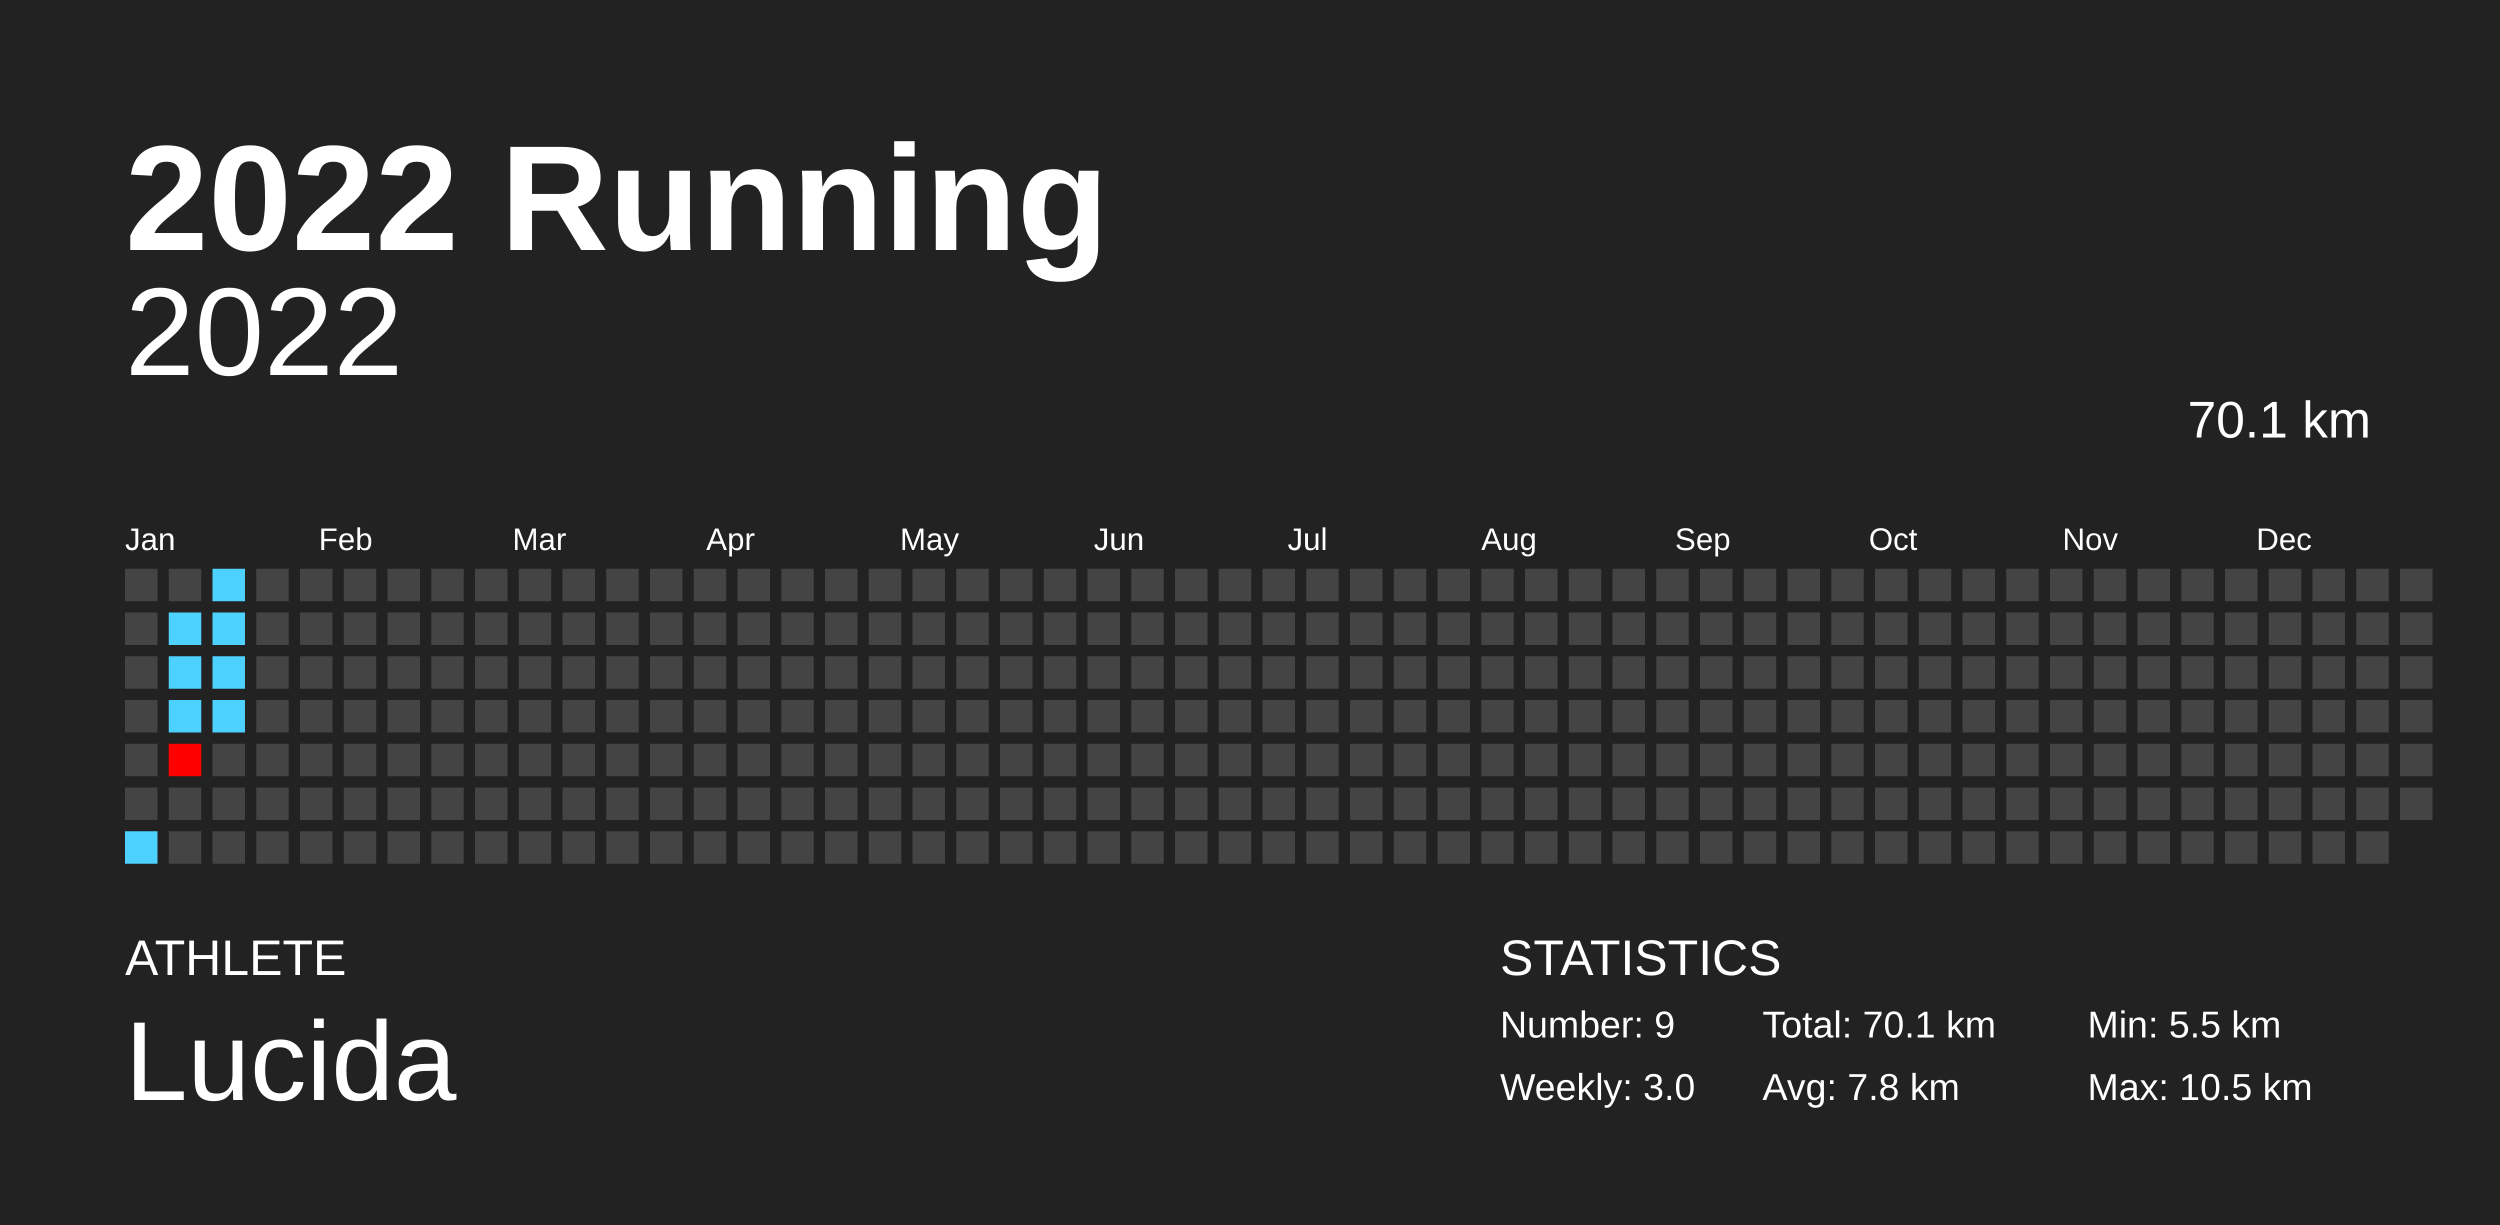
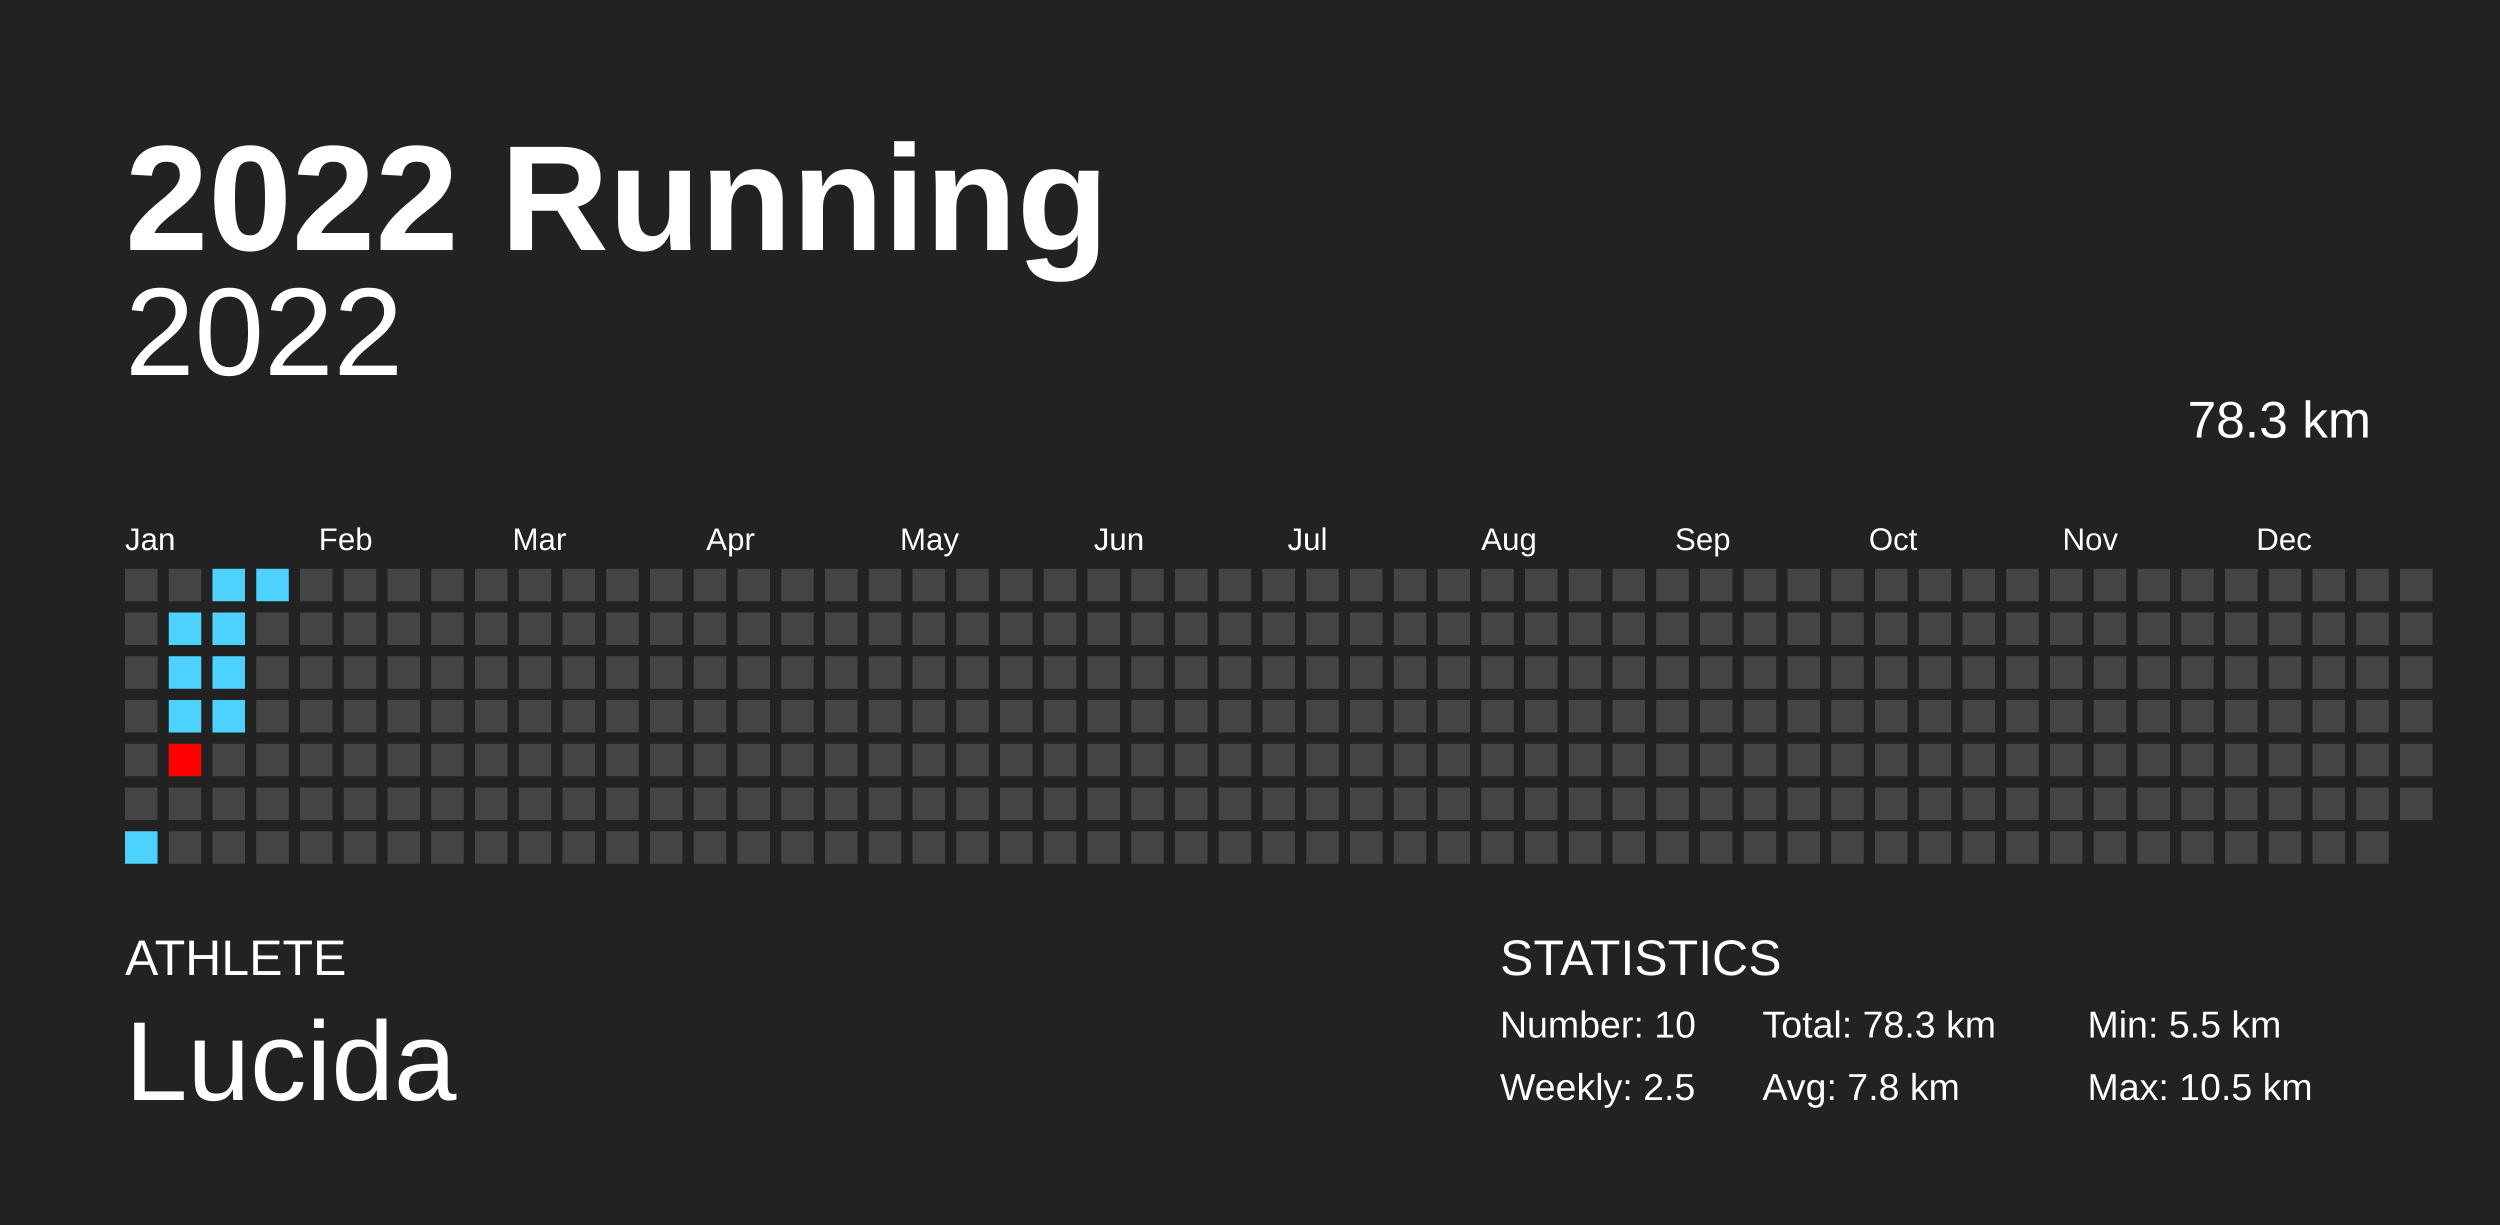
<svg xmlns="http://www.w3.org/2000/svg" baseProfile="full" height="98mm" version="1.1" viewBox="0,0,200,98" width="200mm">
  <defs />
  <rect fill="#222222" height="98" width="200" x="0" y="0" />
  <text fill="#FFFFFF" style="font-size:12px; font-family:Arial; font-weight:bold;" x="10" y="20">2022 Running</text>
  <text fill="#FFFFFF" style="font-size:4px; font-family:Arial" x="10" y="78">ATHLETE</text>
  <text fill="#FFFFFF" style="font-size:9px; font-family:Arial" x="10" y="88">Lucida</text>
  <text fill="#FFFFFF" style="font-size:4px; font-family:Arial" x="120" y="78">STATISTICS</text>
-   <text fill="#FFFFFF" style="font-size:3px; font-family:Arial" x="120" y="83">Number: 9</text>
-   <text fill="#FFFFFF" style="font-size:3px; font-family:Arial" x="120" y="88">Weekly: 3.0</text>
-   <text fill="#FFFFFF" style="font-size:3px; font-family:Arial" x="141" y="83">Total: 70.1 km</text>
+   <text fill="#FFFFFF" style="font-size:3px; font-family:Arial" x="120" y="83">Number: 10</text>
+   <text fill="#FFFFFF" style="font-size:3px; font-family:Arial" x="120" y="88">Weekly: 2.5</text>
+   <text fill="#FFFFFF" style="font-size:3px; font-family:Arial" x="141" y="83">Total: 78.3 km</text>
  <text fill="#FFFFFF" style="font-size:3px; font-family:Arial" x="141" y="88">Avg: 7.8 km</text>
  <text fill="#FFFFFF" style="font-size:3px; font-family:Arial" x="167" y="83">Min: 5.5 km</text>
  <text fill="#FFFFFF" style="font-size:3px; font-family:Arial" x="167" y="88">Max: 10.5 km</text>
  <text alignment-baseline="hanging" fill="#FFFFFF" style="font-size:10.0px; font-family:Arial;" x="10" y="30">2022</text>
-   <text alignment-baseline="hanging" fill="#FFFFFF" style="font-size:4.125px; font-family:Arial;" x="175" y="35">70.1 km</text>
+   <text alignment-baseline="hanging" fill="#FFFFFF" style="font-size:4.125px; font-family:Arial;" x="175" y="35">78.3 km</text>
  <text fill="#FFFFFF" style="font-size:2.5px; font-family:Arial" x="10.0" y="44">Jan</text>
  <text fill="#FFFFFF" style="font-size:2.5px; font-family:Arial" x="25.5" y="44">Feb</text>
  <text fill="#FFFFFF" style="font-size:2.5px; font-family:Arial" x="41.0" y="44">Mar</text>
  <text fill="#FFFFFF" style="font-size:2.5px; font-family:Arial" x="56.5" y="44">Apr</text>
  <text fill="#FFFFFF" style="font-size:2.5px; font-family:Arial" x="72.0" y="44">May</text>
  <text fill="#FFFFFF" style="font-size:2.5px; font-family:Arial" x="87.5" y="44">Jun</text>
  <text fill="#FFFFFF" style="font-size:2.5px; font-family:Arial" x="103.0" y="44">Jul</text>
  <text fill="#FFFFFF" style="font-size:2.5px; font-family:Arial" x="118.5" y="44">Aug</text>
  <text fill="#FFFFFF" style="font-size:2.5px; font-family:Arial" x="134.0" y="44">Sep</text>
  <text fill="#FFFFFF" style="font-size:2.5px; font-family:Arial" x="149.5" y="44">Oct</text>
  <text fill="#FFFFFF" style="font-size:2.5px; font-family:Arial" x="165.0" y="44">Nov</text>
  <text fill="#FFFFFF" style="font-size:2.5px; font-family:Arial" x="180.5" y="44">Dec</text>
  <rect fill="#444444" height="2.6" width="2.6" x="10.0" y="45.5" />
  <rect fill="#444444" height="2.6" width="2.6" x="10.0" y="49.0" />
  <rect fill="#444444" height="2.6" width="2.6" x="10.0" y="52.5" />
  <rect fill="#444444" height="2.6" width="2.6" x="10.0" y="56.0" />
  <rect fill="#444444" height="2.6" width="2.6" x="10.0" y="59.5" />
  <rect fill="#444444" height="2.6" width="2.6" x="10.0" y="63.0" />
  <rect fill="#4dd2ff" height="2.6" width="2.6" x="10.0" y="66.5" />
  <rect fill="#444444" height="2.6" width="2.6" x="13.5" y="45.5" />
  <rect fill="#4dd2ff" height="2.6" width="2.6" x="13.5" y="49.0" />
  <rect fill="#4dd2ff" height="2.6" width="2.6" x="13.5" y="52.5" />
  <rect fill="#4dd2ff" height="2.6" width="2.6" x="13.5" y="56.0" />
  <rect fill="#ff0000" height="2.6" width="2.6" x="13.5" y="59.5" />
  <rect fill="#444444" height="2.6" width="2.6" x="13.5" y="63.0" />
  <rect fill="#444444" height="2.6" width="2.6" x="13.5" y="66.5" />
  <rect fill="#4dd2ff" height="2.6" width="2.6" x="17.0" y="45.5" />
  <rect fill="#4dd2ff" height="2.6" width="2.6" x="17.0" y="49.0" />
  <rect fill="#4dd2ff" height="2.6" width="2.6" x="17.0" y="52.5" />
  <rect fill="#4dd2ff" height="2.6" width="2.6" x="17.0" y="56.0" />
  <rect fill="#444444" height="2.6" width="2.6" x="17.0" y="59.5" />
  <rect fill="#444444" height="2.6" width="2.6" x="17.0" y="63.0" />
  <rect fill="#444444" height="2.6" width="2.6" x="17.0" y="66.5" />
-   <rect fill="#444444" height="2.6" width="2.6" x="20.5" y="45.5" />
+   <rect fill="#4dd2ff" height="2.6" width="2.6" x="20.5" y="45.5" />
  <rect fill="#444444" height="2.6" width="2.6" x="20.5" y="49.0" />
  <rect fill="#444444" height="2.6" width="2.6" x="20.5" y="52.5" />
  <rect fill="#444444" height="2.6" width="2.6" x="20.5" y="56.0" />
  <rect fill="#444444" height="2.6" width="2.6" x="20.5" y="59.5" />
  <rect fill="#444444" height="2.6" width="2.6" x="20.5" y="63.0" />
  <rect fill="#444444" height="2.6" width="2.6" x="20.5" y="66.5" />
  <rect fill="#444444" height="2.6" width="2.6" x="24.0" y="45.5" />
  <rect fill="#444444" height="2.6" width="2.6" x="24.0" y="49.0" />
  <rect fill="#444444" height="2.6" width="2.6" x="24.0" y="52.5" />
  <rect fill="#444444" height="2.6" width="2.6" x="24.0" y="56.0" />
  <rect fill="#444444" height="2.6" width="2.6" x="24.0" y="59.5" />
  <rect fill="#444444" height="2.6" width="2.6" x="24.0" y="63.0" />
  <rect fill="#444444" height="2.6" width="2.6" x="24.0" y="66.5" />
  <rect fill="#444444" height="2.6" width="2.6" x="27.5" y="45.5" />
  <rect fill="#444444" height="2.6" width="2.6" x="27.5" y="49.0" />
  <rect fill="#444444" height="2.6" width="2.6" x="27.5" y="52.5" />
  <rect fill="#444444" height="2.6" width="2.6" x="27.5" y="56.0" />
  <rect fill="#444444" height="2.6" width="2.6" x="27.5" y="59.5" />
  <rect fill="#444444" height="2.6" width="2.6" x="27.5" y="63.0" />
  <rect fill="#444444" height="2.6" width="2.6" x="27.5" y="66.5" />
  <rect fill="#444444" height="2.6" width="2.6" x="31.0" y="45.5" />
  <rect fill="#444444" height="2.6" width="2.6" x="31.0" y="49.0" />
  <rect fill="#444444" height="2.6" width="2.6" x="31.0" y="52.5" />
  <rect fill="#444444" height="2.6" width="2.6" x="31.0" y="56.0" />
  <rect fill="#444444" height="2.6" width="2.6" x="31.0" y="59.5" />
  <rect fill="#444444" height="2.6" width="2.6" x="31.0" y="63.0" />
  <rect fill="#444444" height="2.6" width="2.6" x="31.0" y="66.5" />
  <rect fill="#444444" height="2.6" width="2.6" x="34.5" y="45.5" />
  <rect fill="#444444" height="2.6" width="2.6" x="34.5" y="49.0" />
  <rect fill="#444444" height="2.6" width="2.6" x="34.5" y="52.5" />
  <rect fill="#444444" height="2.6" width="2.6" x="34.5" y="56.0" />
  <rect fill="#444444" height="2.6" width="2.6" x="34.5" y="59.5" />
  <rect fill="#444444" height="2.6" width="2.6" x="34.5" y="63.0" />
  <rect fill="#444444" height="2.6" width="2.6" x="34.5" y="66.5" />
  <rect fill="#444444" height="2.6" width="2.6" x="38.0" y="45.5" />
  <rect fill="#444444" height="2.6" width="2.6" x="38.0" y="49.0" />
  <rect fill="#444444" height="2.6" width="2.6" x="38.0" y="52.5" />
  <rect fill="#444444" height="2.6" width="2.6" x="38.0" y="56.0" />
  <rect fill="#444444" height="2.6" width="2.6" x="38.0" y="59.5" />
  <rect fill="#444444" height="2.6" width="2.6" x="38.0" y="63.0" />
  <rect fill="#444444" height="2.6" width="2.6" x="38.0" y="66.5" />
  <rect fill="#444444" height="2.6" width="2.6" x="41.5" y="45.5" />
  <rect fill="#444444" height="2.6" width="2.6" x="41.5" y="49.0" />
  <rect fill="#444444" height="2.6" width="2.6" x="41.5" y="52.5" />
  <rect fill="#444444" height="2.6" width="2.6" x="41.5" y="56.0" />
  <rect fill="#444444" height="2.6" width="2.6" x="41.5" y="59.5" />
  <rect fill="#444444" height="2.6" width="2.6" x="41.5" y="63.0" />
  <rect fill="#444444" height="2.6" width="2.6" x="41.5" y="66.5" />
  <rect fill="#444444" height="2.6" width="2.6" x="45.0" y="45.5" />
  <rect fill="#444444" height="2.6" width="2.6" x="45.0" y="49.0" />
  <rect fill="#444444" height="2.6" width="2.6" x="45.0" y="52.5" />
  <rect fill="#444444" height="2.6" width="2.6" x="45.0" y="56.0" />
  <rect fill="#444444" height="2.6" width="2.6" x="45.0" y="59.5" />
  <rect fill="#444444" height="2.6" width="2.6" x="45.0" y="63.0" />
  <rect fill="#444444" height="2.6" width="2.6" x="45.0" y="66.5" />
  <rect fill="#444444" height="2.6" width="2.6" x="48.5" y="45.5" />
  <rect fill="#444444" height="2.6" width="2.6" x="48.5" y="49.0" />
  <rect fill="#444444" height="2.6" width="2.6" x="48.5" y="52.5" />
  <rect fill="#444444" height="2.6" width="2.6" x="48.5" y="56.0" />
  <rect fill="#444444" height="2.6" width="2.6" x="48.5" y="59.5" />
  <rect fill="#444444" height="2.6" width="2.6" x="48.5" y="63.0" />
  <rect fill="#444444" height="2.6" width="2.6" x="48.5" y="66.5" />
  <rect fill="#444444" height="2.6" width="2.6" x="52.0" y="45.5" />
  <rect fill="#444444" height="2.6" width="2.6" x="52.0" y="49.0" />
  <rect fill="#444444" height="2.6" width="2.6" x="52.0" y="52.5" />
  <rect fill="#444444" height="2.6" width="2.6" x="52.0" y="56.0" />
  <rect fill="#444444" height="2.6" width="2.6" x="52.0" y="59.5" />
  <rect fill="#444444" height="2.6" width="2.6" x="52.0" y="63.0" />
  <rect fill="#444444" height="2.6" width="2.6" x="52.0" y="66.5" />
  <rect fill="#444444" height="2.6" width="2.6" x="55.5" y="45.5" />
  <rect fill="#444444" height="2.6" width="2.6" x="55.5" y="49.0" />
  <rect fill="#444444" height="2.6" width="2.6" x="55.5" y="52.5" />
  <rect fill="#444444" height="2.6" width="2.6" x="55.5" y="56.0" />
  <rect fill="#444444" height="2.6" width="2.6" x="55.5" y="59.5" />
  <rect fill="#444444" height="2.6" width="2.6" x="55.5" y="63.0" />
  <rect fill="#444444" height="2.6" width="2.6" x="55.5" y="66.5" />
  <rect fill="#444444" height="2.6" width="2.6" x="59.0" y="45.5" />
  <rect fill="#444444" height="2.6" width="2.6" x="59.0" y="49.0" />
  <rect fill="#444444" height="2.6" width="2.6" x="59.0" y="52.5" />
  <rect fill="#444444" height="2.6" width="2.6" x="59.0" y="56.0" />
  <rect fill="#444444" height="2.6" width="2.6" x="59.0" y="59.5" />
  <rect fill="#444444" height="2.6" width="2.6" x="59.0" y="63.0" />
  <rect fill="#444444" height="2.6" width="2.6" x="59.0" y="66.5" />
  <rect fill="#444444" height="2.6" width="2.6" x="62.5" y="45.5" />
  <rect fill="#444444" height="2.6" width="2.6" x="62.5" y="49.0" />
  <rect fill="#444444" height="2.6" width="2.6" x="62.5" y="52.5" />
  <rect fill="#444444" height="2.6" width="2.6" x="62.5" y="56.0" />
  <rect fill="#444444" height="2.6" width="2.6" x="62.5" y="59.5" />
  <rect fill="#444444" height="2.6" width="2.6" x="62.5" y="63.0" />
  <rect fill="#444444" height="2.6" width="2.6" x="62.5" y="66.5" />
  <rect fill="#444444" height="2.6" width="2.6" x="66.0" y="45.5" />
  <rect fill="#444444" height="2.6" width="2.6" x="66.0" y="49.0" />
  <rect fill="#444444" height="2.6" width="2.6" x="66.0" y="52.5" />
  <rect fill="#444444" height="2.6" width="2.6" x="66.0" y="56.0" />
  <rect fill="#444444" height="2.6" width="2.6" x="66.0" y="59.5" />
  <rect fill="#444444" height="2.6" width="2.6" x="66.0" y="63.0" />
  <rect fill="#444444" height="2.6" width="2.6" x="66.0" y="66.5" />
  <rect fill="#444444" height="2.6" width="2.6" x="69.5" y="45.5" />
  <rect fill="#444444" height="2.6" width="2.6" x="69.5" y="49.0" />
  <rect fill="#444444" height="2.6" width="2.6" x="69.5" y="52.5" />
  <rect fill="#444444" height="2.6" width="2.6" x="69.5" y="56.0" />
  <rect fill="#444444" height="2.6" width="2.6" x="69.5" y="59.5" />
  <rect fill="#444444" height="2.6" width="2.6" x="69.5" y="63.0" />
  <rect fill="#444444" height="2.6" width="2.6" x="69.5" y="66.5" />
  <rect fill="#444444" height="2.6" width="2.6" x="73.0" y="45.5" />
  <rect fill="#444444" height="2.6" width="2.6" x="73.0" y="49.0" />
  <rect fill="#444444" height="2.6" width="2.6" x="73.0" y="52.5" />
  <rect fill="#444444" height="2.6" width="2.6" x="73.0" y="56.0" />
  <rect fill="#444444" height="2.6" width="2.6" x="73.0" y="59.5" />
  <rect fill="#444444" height="2.6" width="2.6" x="73.0" y="63.0" />
  <rect fill="#444444" height="2.6" width="2.6" x="73.0" y="66.5" />
  <rect fill="#444444" height="2.6" width="2.6" x="76.5" y="45.5" />
  <rect fill="#444444" height="2.6" width="2.6" x="76.5" y="49.0" />
  <rect fill="#444444" height="2.6" width="2.6" x="76.5" y="52.5" />
  <rect fill="#444444" height="2.6" width="2.6" x="76.5" y="56.0" />
  <rect fill="#444444" height="2.6" width="2.6" x="76.5" y="59.5" />
  <rect fill="#444444" height="2.6" width="2.6" x="76.5" y="63.0" />
  <rect fill="#444444" height="2.6" width="2.6" x="76.5" y="66.5" />
  <rect fill="#444444" height="2.6" width="2.6" x="80.0" y="45.5" />
  <rect fill="#444444" height="2.6" width="2.6" x="80.0" y="49.0" />
  <rect fill="#444444" height="2.6" width="2.6" x="80.0" y="52.5" />
  <rect fill="#444444" height="2.6" width="2.6" x="80.0" y="56.0" />
  <rect fill="#444444" height="2.6" width="2.6" x="80.0" y="59.5" />
  <rect fill="#444444" height="2.6" width="2.6" x="80.0" y="63.0" />
  <rect fill="#444444" height="2.6" width="2.6" x="80.0" y="66.5" />
  <rect fill="#444444" height="2.6" width="2.6" x="83.5" y="45.5" />
  <rect fill="#444444" height="2.6" width="2.6" x="83.5" y="49.0" />
  <rect fill="#444444" height="2.6" width="2.6" x="83.5" y="52.5" />
  <rect fill="#444444" height="2.6" width="2.6" x="83.5" y="56.0" />
  <rect fill="#444444" height="2.6" width="2.6" x="83.5" y="59.5" />
  <rect fill="#444444" height="2.6" width="2.6" x="83.5" y="63.0" />
  <rect fill="#444444" height="2.6" width="2.6" x="83.5" y="66.5" />
  <rect fill="#444444" height="2.6" width="2.6" x="87.0" y="45.5" />
  <rect fill="#444444" height="2.6" width="2.6" x="87.0" y="49.0" />
  <rect fill="#444444" height="2.6" width="2.6" x="87.0" y="52.5" />
  <rect fill="#444444" height="2.6" width="2.6" x="87.0" y="56.0" />
  <rect fill="#444444" height="2.6" width="2.6" x="87.0" y="59.5" />
  <rect fill="#444444" height="2.6" width="2.6" x="87.0" y="63.0" />
  <rect fill="#444444" height="2.6" width="2.6" x="87.0" y="66.5" />
  <rect fill="#444444" height="2.6" width="2.6" x="90.5" y="45.5" />
  <rect fill="#444444" height="2.6" width="2.6" x="90.5" y="49.0" />
  <rect fill="#444444" height="2.6" width="2.6" x="90.5" y="52.5" />
  <rect fill="#444444" height="2.6" width="2.6" x="90.5" y="56.0" />
  <rect fill="#444444" height="2.6" width="2.6" x="90.5" y="59.5" />
  <rect fill="#444444" height="2.6" width="2.6" x="90.5" y="63.0" />
  <rect fill="#444444" height="2.6" width="2.6" x="90.5" y="66.5" />
  <rect fill="#444444" height="2.6" width="2.6" x="94.0" y="45.5" />
  <rect fill="#444444" height="2.6" width="2.6" x="94.0" y="49.0" />
  <rect fill="#444444" height="2.6" width="2.6" x="94.0" y="52.5" />
  <rect fill="#444444" height="2.6" width="2.6" x="94.0" y="56.0" />
  <rect fill="#444444" height="2.6" width="2.6" x="94.0" y="59.5" />
  <rect fill="#444444" height="2.6" width="2.6" x="94.0" y="63.0" />
  <rect fill="#444444" height="2.6" width="2.6" x="94.0" y="66.5" />
  <rect fill="#444444" height="2.6" width="2.6" x="97.5" y="45.5" />
  <rect fill="#444444" height="2.6" width="2.6" x="97.5" y="49.0" />
  <rect fill="#444444" height="2.6" width="2.6" x="97.5" y="52.5" />
  <rect fill="#444444" height="2.6" width="2.6" x="97.5" y="56.0" />
  <rect fill="#444444" height="2.6" width="2.6" x="97.5" y="59.5" />
  <rect fill="#444444" height="2.6" width="2.6" x="97.5" y="63.0" />
  <rect fill="#444444" height="2.6" width="2.6" x="97.5" y="66.5" />
  <rect fill="#444444" height="2.6" width="2.6" x="101.0" y="45.5" />
  <rect fill="#444444" height="2.6" width="2.6" x="101.0" y="49.0" />
  <rect fill="#444444" height="2.6" width="2.6" x="101.0" y="52.5" />
  <rect fill="#444444" height="2.6" width="2.6" x="101.0" y="56.0" />
  <rect fill="#444444" height="2.6" width="2.6" x="101.0" y="59.5" />
  <rect fill="#444444" height="2.6" width="2.6" x="101.0" y="63.0" />
  <rect fill="#444444" height="2.6" width="2.6" x="101.0" y="66.5" />
  <rect fill="#444444" height="2.6" width="2.6" x="104.5" y="45.5" />
  <rect fill="#444444" height="2.6" width="2.6" x="104.5" y="49.0" />
  <rect fill="#444444" height="2.6" width="2.6" x="104.5" y="52.5" />
  <rect fill="#444444" height="2.6" width="2.6" x="104.5" y="56.0" />
  <rect fill="#444444" height="2.6" width="2.6" x="104.5" y="59.5" />
  <rect fill="#444444" height="2.6" width="2.6" x="104.5" y="63.0" />
  <rect fill="#444444" height="2.6" width="2.6" x="104.5" y="66.5" />
  <rect fill="#444444" height="2.6" width="2.6" x="108.0" y="45.5" />
  <rect fill="#444444" height="2.6" width="2.6" x="108.0" y="49.0" />
  <rect fill="#444444" height="2.6" width="2.6" x="108.0" y="52.5" />
  <rect fill="#444444" height="2.6" width="2.6" x="108.0" y="56.0" />
  <rect fill="#444444" height="2.6" width="2.6" x="108.0" y="59.5" />
  <rect fill="#444444" height="2.6" width="2.6" x="108.0" y="63.0" />
  <rect fill="#444444" height="2.6" width="2.6" x="108.0" y="66.5" />
  <rect fill="#444444" height="2.6" width="2.6" x="111.5" y="45.5" />
  <rect fill="#444444" height="2.6" width="2.6" x="111.5" y="49.0" />
  <rect fill="#444444" height="2.6" width="2.6" x="111.5" y="52.5" />
  <rect fill="#444444" height="2.6" width="2.6" x="111.5" y="56.0" />
  <rect fill="#444444" height="2.6" width="2.6" x="111.5" y="59.5" />
  <rect fill="#444444" height="2.6" width="2.6" x="111.5" y="63.0" />
  <rect fill="#444444" height="2.6" width="2.6" x="111.5" y="66.5" />
  <rect fill="#444444" height="2.6" width="2.6" x="115.0" y="45.5" />
  <rect fill="#444444" height="2.6" width="2.6" x="115.0" y="49.0" />
  <rect fill="#444444" height="2.6" width="2.6" x="115.0" y="52.5" />
  <rect fill="#444444" height="2.6" width="2.6" x="115.0" y="56.0" />
  <rect fill="#444444" height="2.6" width="2.6" x="115.0" y="59.5" />
  <rect fill="#444444" height="2.6" width="2.6" x="115.0" y="63.0" />
  <rect fill="#444444" height="2.6" width="2.6" x="115.0" y="66.5" />
  <rect fill="#444444" height="2.6" width="2.6" x="118.5" y="45.5" />
  <rect fill="#444444" height="2.6" width="2.6" x="118.5" y="49.0" />
  <rect fill="#444444" height="2.6" width="2.6" x="118.5" y="52.5" />
  <rect fill="#444444" height="2.6" width="2.6" x="118.5" y="56.0" />
  <rect fill="#444444" height="2.6" width="2.6" x="118.5" y="59.5" />
  <rect fill="#444444" height="2.6" width="2.6" x="118.5" y="63.0" />
  <rect fill="#444444" height="2.6" width="2.6" x="118.5" y="66.5" />
  <rect fill="#444444" height="2.6" width="2.6" x="122.0" y="45.5" />
  <rect fill="#444444" height="2.6" width="2.6" x="122.0" y="49.0" />
  <rect fill="#444444" height="2.6" width="2.6" x="122.0" y="52.5" />
  <rect fill="#444444" height="2.6" width="2.6" x="122.0" y="56.0" />
  <rect fill="#444444" height="2.6" width="2.6" x="122.0" y="59.5" />
  <rect fill="#444444" height="2.6" width="2.6" x="122.0" y="63.0" />
  <rect fill="#444444" height="2.6" width="2.6" x="122.0" y="66.5" />
  <rect fill="#444444" height="2.6" width="2.6" x="125.5" y="45.5" />
  <rect fill="#444444" height="2.6" width="2.6" x="125.5" y="49.0" />
  <rect fill="#444444" height="2.6" width="2.6" x="125.5" y="52.5" />
  <rect fill="#444444" height="2.6" width="2.6" x="125.5" y="56.0" />
  <rect fill="#444444" height="2.6" width="2.6" x="125.5" y="59.5" />
  <rect fill="#444444" height="2.6" width="2.6" x="125.5" y="63.0" />
  <rect fill="#444444" height="2.6" width="2.6" x="125.5" y="66.5" />
  <rect fill="#444444" height="2.6" width="2.6" x="129.0" y="45.5" />
  <rect fill="#444444" height="2.6" width="2.6" x="129.0" y="49.0" />
  <rect fill="#444444" height="2.6" width="2.6" x="129.0" y="52.5" />
  <rect fill="#444444" height="2.6" width="2.6" x="129.0" y="56.0" />
  <rect fill="#444444" height="2.6" width="2.6" x="129.0" y="59.5" />
  <rect fill="#444444" height="2.6" width="2.6" x="129.0" y="63.0" />
  <rect fill="#444444" height="2.6" width="2.6" x="129.0" y="66.5" />
  <rect fill="#444444" height="2.6" width="2.6" x="132.5" y="45.5" />
  <rect fill="#444444" height="2.6" width="2.6" x="132.5" y="49.0" />
  <rect fill="#444444" height="2.6" width="2.6" x="132.5" y="52.5" />
  <rect fill="#444444" height="2.6" width="2.6" x="132.5" y="56.0" />
  <rect fill="#444444" height="2.6" width="2.6" x="132.5" y="59.5" />
  <rect fill="#444444" height="2.6" width="2.6" x="132.5" y="63.0" />
  <rect fill="#444444" height="2.6" width="2.6" x="132.5" y="66.5" />
  <rect fill="#444444" height="2.6" width="2.6" x="136.0" y="45.5" />
  <rect fill="#444444" height="2.6" width="2.6" x="136.0" y="49.0" />
  <rect fill="#444444" height="2.6" width="2.6" x="136.0" y="52.5" />
  <rect fill="#444444" height="2.6" width="2.6" x="136.0" y="56.0" />
  <rect fill="#444444" height="2.6" width="2.6" x="136.0" y="59.5" />
  <rect fill="#444444" height="2.6" width="2.6" x="136.0" y="63.0" />
  <rect fill="#444444" height="2.6" width="2.6" x="136.0" y="66.5" />
  <rect fill="#444444" height="2.6" width="2.6" x="139.5" y="45.5" />
  <rect fill="#444444" height="2.6" width="2.6" x="139.5" y="49.0" />
  <rect fill="#444444" height="2.6" width="2.6" x="139.5" y="52.5" />
  <rect fill="#444444" height="2.6" width="2.6" x="139.5" y="56.0" />
  <rect fill="#444444" height="2.6" width="2.6" x="139.5" y="59.5" />
  <rect fill="#444444" height="2.6" width="2.6" x="139.5" y="63.0" />
  <rect fill="#444444" height="2.6" width="2.6" x="139.5" y="66.5" />
  <rect fill="#444444" height="2.6" width="2.6" x="143.0" y="45.5" />
  <rect fill="#444444" height="2.6" width="2.6" x="143.0" y="49.0" />
  <rect fill="#444444" height="2.6" width="2.6" x="143.0" y="52.5" />
  <rect fill="#444444" height="2.6" width="2.6" x="143.0" y="56.0" />
  <rect fill="#444444" height="2.6" width="2.6" x="143.0" y="59.5" />
  <rect fill="#444444" height="2.6" width="2.6" x="143.0" y="63.0" />
  <rect fill="#444444" height="2.6" width="2.6" x="143.0" y="66.5" />
  <rect fill="#444444" height="2.6" width="2.6" x="146.5" y="45.5" />
  <rect fill="#444444" height="2.6" width="2.6" x="146.5" y="49.0" />
  <rect fill="#444444" height="2.6" width="2.6" x="146.5" y="52.5" />
  <rect fill="#444444" height="2.6" width="2.6" x="146.5" y="56.0" />
  <rect fill="#444444" height="2.6" width="2.6" x="146.5" y="59.5" />
  <rect fill="#444444" height="2.6" width="2.6" x="146.5" y="63.0" />
  <rect fill="#444444" height="2.6" width="2.6" x="146.5" y="66.5" />
  <rect fill="#444444" height="2.6" width="2.6" x="150.0" y="45.5" />
  <rect fill="#444444" height="2.6" width="2.6" x="150.0" y="49.0" />
  <rect fill="#444444" height="2.6" width="2.6" x="150.0" y="52.5" />
  <rect fill="#444444" height="2.6" width="2.6" x="150.0" y="56.0" />
  <rect fill="#444444" height="2.6" width="2.6" x="150.0" y="59.5" />
  <rect fill="#444444" height="2.6" width="2.6" x="150.0" y="63.0" />
  <rect fill="#444444" height="2.6" width="2.6" x="150.0" y="66.5" />
  <rect fill="#444444" height="2.6" width="2.6" x="153.5" y="45.5" />
  <rect fill="#444444" height="2.6" width="2.6" x="153.5" y="49.0" />
  <rect fill="#444444" height="2.6" width="2.6" x="153.5" y="52.5" />
  <rect fill="#444444" height="2.6" width="2.6" x="153.5" y="56.0" />
  <rect fill="#444444" height="2.6" width="2.6" x="153.5" y="59.5" />
  <rect fill="#444444" height="2.6" width="2.6" x="153.5" y="63.0" />
  <rect fill="#444444" height="2.6" width="2.6" x="153.5" y="66.5" />
  <rect fill="#444444" height="2.6" width="2.6" x="157.0" y="45.5" />
  <rect fill="#444444" height="2.6" width="2.6" x="157.0" y="49.0" />
  <rect fill="#444444" height="2.6" width="2.6" x="157.0" y="52.5" />
  <rect fill="#444444" height="2.6" width="2.6" x="157.0" y="56.0" />
  <rect fill="#444444" height="2.6" width="2.6" x="157.0" y="59.5" />
  <rect fill="#444444" height="2.6" width="2.6" x="157.0" y="63.0" />
  <rect fill="#444444" height="2.6" width="2.6" x="157.0" y="66.5" />
  <rect fill="#444444" height="2.6" width="2.6" x="160.5" y="45.5" />
  <rect fill="#444444" height="2.6" width="2.6" x="160.5" y="49.0" />
  <rect fill="#444444" height="2.6" width="2.6" x="160.5" y="52.5" />
  <rect fill="#444444" height="2.6" width="2.6" x="160.5" y="56.0" />
  <rect fill="#444444" height="2.6" width="2.6" x="160.5" y="59.5" />
  <rect fill="#444444" height="2.6" width="2.6" x="160.5" y="63.0" />
  <rect fill="#444444" height="2.6" width="2.6" x="160.5" y="66.5" />
  <rect fill="#444444" height="2.6" width="2.6" x="164.0" y="45.5" />
  <rect fill="#444444" height="2.6" width="2.6" x="164.0" y="49.0" />
  <rect fill="#444444" height="2.6" width="2.6" x="164.0" y="52.5" />
  <rect fill="#444444" height="2.6" width="2.6" x="164.0" y="56.0" />
  <rect fill="#444444" height="2.6" width="2.6" x="164.0" y="59.5" />
  <rect fill="#444444" height="2.6" width="2.6" x="164.0" y="63.0" />
  <rect fill="#444444" height="2.6" width="2.6" x="164.0" y="66.5" />
  <rect fill="#444444" height="2.6" width="2.6" x="167.5" y="45.5" />
  <rect fill="#444444" height="2.6" width="2.6" x="167.5" y="49.0" />
  <rect fill="#444444" height="2.6" width="2.6" x="167.5" y="52.5" />
  <rect fill="#444444" height="2.6" width="2.6" x="167.5" y="56.0" />
  <rect fill="#444444" height="2.6" width="2.6" x="167.5" y="59.5" />
  <rect fill="#444444" height="2.6" width="2.6" x="167.5" y="63.0" />
  <rect fill="#444444" height="2.6" width="2.6" x="167.5" y="66.5" />
  <rect fill="#444444" height="2.6" width="2.6" x="171.0" y="45.5" />
  <rect fill="#444444" height="2.6" width="2.6" x="171.0" y="49.0" />
  <rect fill="#444444" height="2.6" width="2.6" x="171.0" y="52.5" />
  <rect fill="#444444" height="2.6" width="2.6" x="171.0" y="56.0" />
  <rect fill="#444444" height="2.6" width="2.6" x="171.0" y="59.5" />
  <rect fill="#444444" height="2.6" width="2.6" x="171.0" y="63.0" />
  <rect fill="#444444" height="2.6" width="2.6" x="171.0" y="66.5" />
  <rect fill="#444444" height="2.6" width="2.6" x="174.5" y="45.5" />
  <rect fill="#444444" height="2.6" width="2.6" x="174.5" y="49.0" />
  <rect fill="#444444" height="2.6" width="2.6" x="174.5" y="52.5" />
  <rect fill="#444444" height="2.6" width="2.6" x="174.5" y="56.0" />
  <rect fill="#444444" height="2.6" width="2.6" x="174.5" y="59.5" />
  <rect fill="#444444" height="2.6" width="2.6" x="174.5" y="63.0" />
  <rect fill="#444444" height="2.6" width="2.6" x="174.5" y="66.5" />
  <rect fill="#444444" height="2.6" width="2.6" x="178.0" y="45.5" />
  <rect fill="#444444" height="2.6" width="2.6" x="178.0" y="49.0" />
  <rect fill="#444444" height="2.6" width="2.6" x="178.0" y="52.5" />
  <rect fill="#444444" height="2.6" width="2.6" x="178.0" y="56.0" />
  <rect fill="#444444" height="2.6" width="2.6" x="178.0" y="59.5" />
  <rect fill="#444444" height="2.6" width="2.6" x="178.0" y="63.0" />
  <rect fill="#444444" height="2.6" width="2.6" x="178.0" y="66.5" />
  <rect fill="#444444" height="2.6" width="2.6" x="181.5" y="45.5" />
  <rect fill="#444444" height="2.6" width="2.6" x="181.5" y="49.0" />
  <rect fill="#444444" height="2.6" width="2.6" x="181.5" y="52.5" />
  <rect fill="#444444" height="2.6" width="2.6" x="181.5" y="56.0" />
  <rect fill="#444444" height="2.6" width="2.6" x="181.5" y="59.5" />
  <rect fill="#444444" height="2.6" width="2.6" x="181.5" y="63.0" />
  <rect fill="#444444" height="2.6" width="2.6" x="181.5" y="66.5" />
  <rect fill="#444444" height="2.6" width="2.6" x="185.0" y="45.5" />
  <rect fill="#444444" height="2.6" width="2.6" x="185.0" y="49.0" />
  <rect fill="#444444" height="2.6" width="2.6" x="185.0" y="52.5" />
  <rect fill="#444444" height="2.6" width="2.6" x="185.0" y="56.0" />
  <rect fill="#444444" height="2.6" width="2.6" x="185.0" y="59.5" />
  <rect fill="#444444" height="2.6" width="2.6" x="185.0" y="63.0" />
  <rect fill="#444444" height="2.6" width="2.6" x="185.0" y="66.5" />
  <rect fill="#444444" height="2.6" width="2.6" x="188.5" y="45.5" />
  <rect fill="#444444" height="2.6" width="2.6" x="188.5" y="49.0" />
  <rect fill="#444444" height="2.6" width="2.6" x="188.5" y="52.5" />
  <rect fill="#444444" height="2.6" width="2.6" x="188.5" y="56.0" />
  <rect fill="#444444" height="2.6" width="2.6" x="188.5" y="59.5" />
  <rect fill="#444444" height="2.6" width="2.6" x="188.5" y="63.0" />
  <rect fill="#444444" height="2.6" width="2.6" x="188.5" y="66.5" />
  <rect fill="#444444" height="2.6" width="2.6" x="192.0" y="45.5" />
  <rect fill="#444444" height="2.6" width="2.6" x="192.0" y="49.0" />
  <rect fill="#444444" height="2.6" width="2.6" x="192.0" y="52.5" />
  <rect fill="#444444" height="2.6" width="2.6" x="192.0" y="56.0" />
  <rect fill="#444444" height="2.6" width="2.6" x="192.0" y="59.5" />
  <rect fill="#444444" height="2.6" width="2.6" x="192.0" y="63.0" />
</svg>
